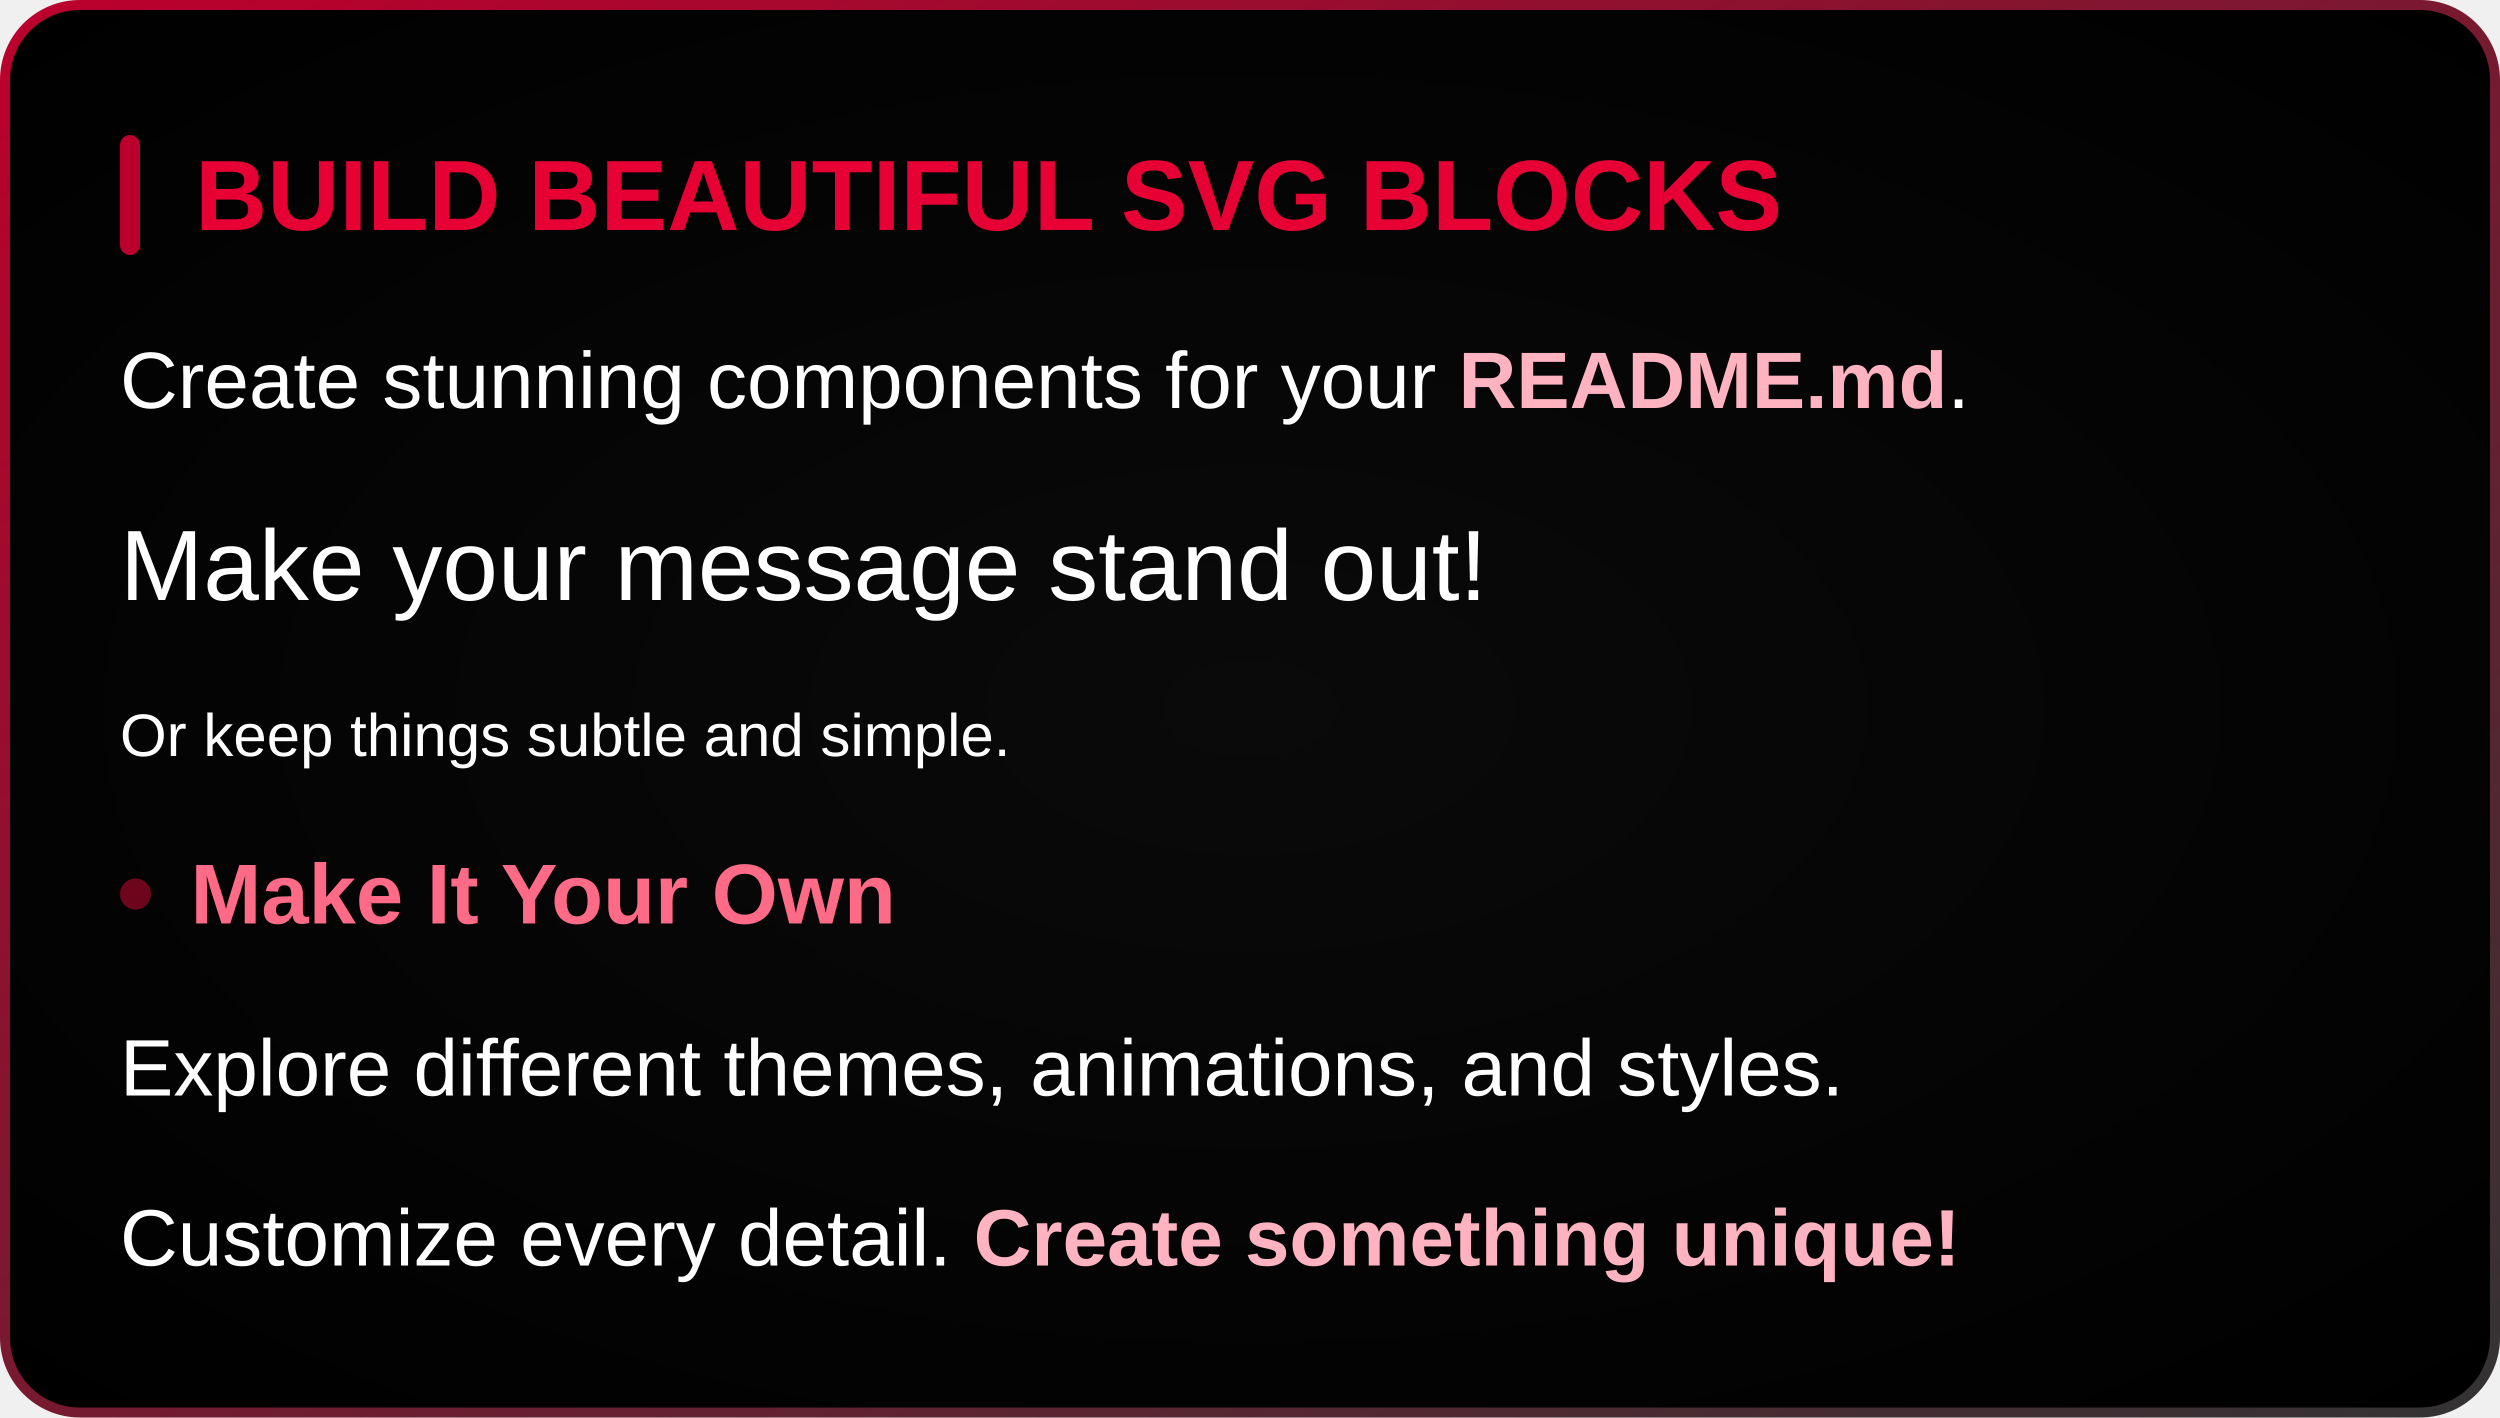
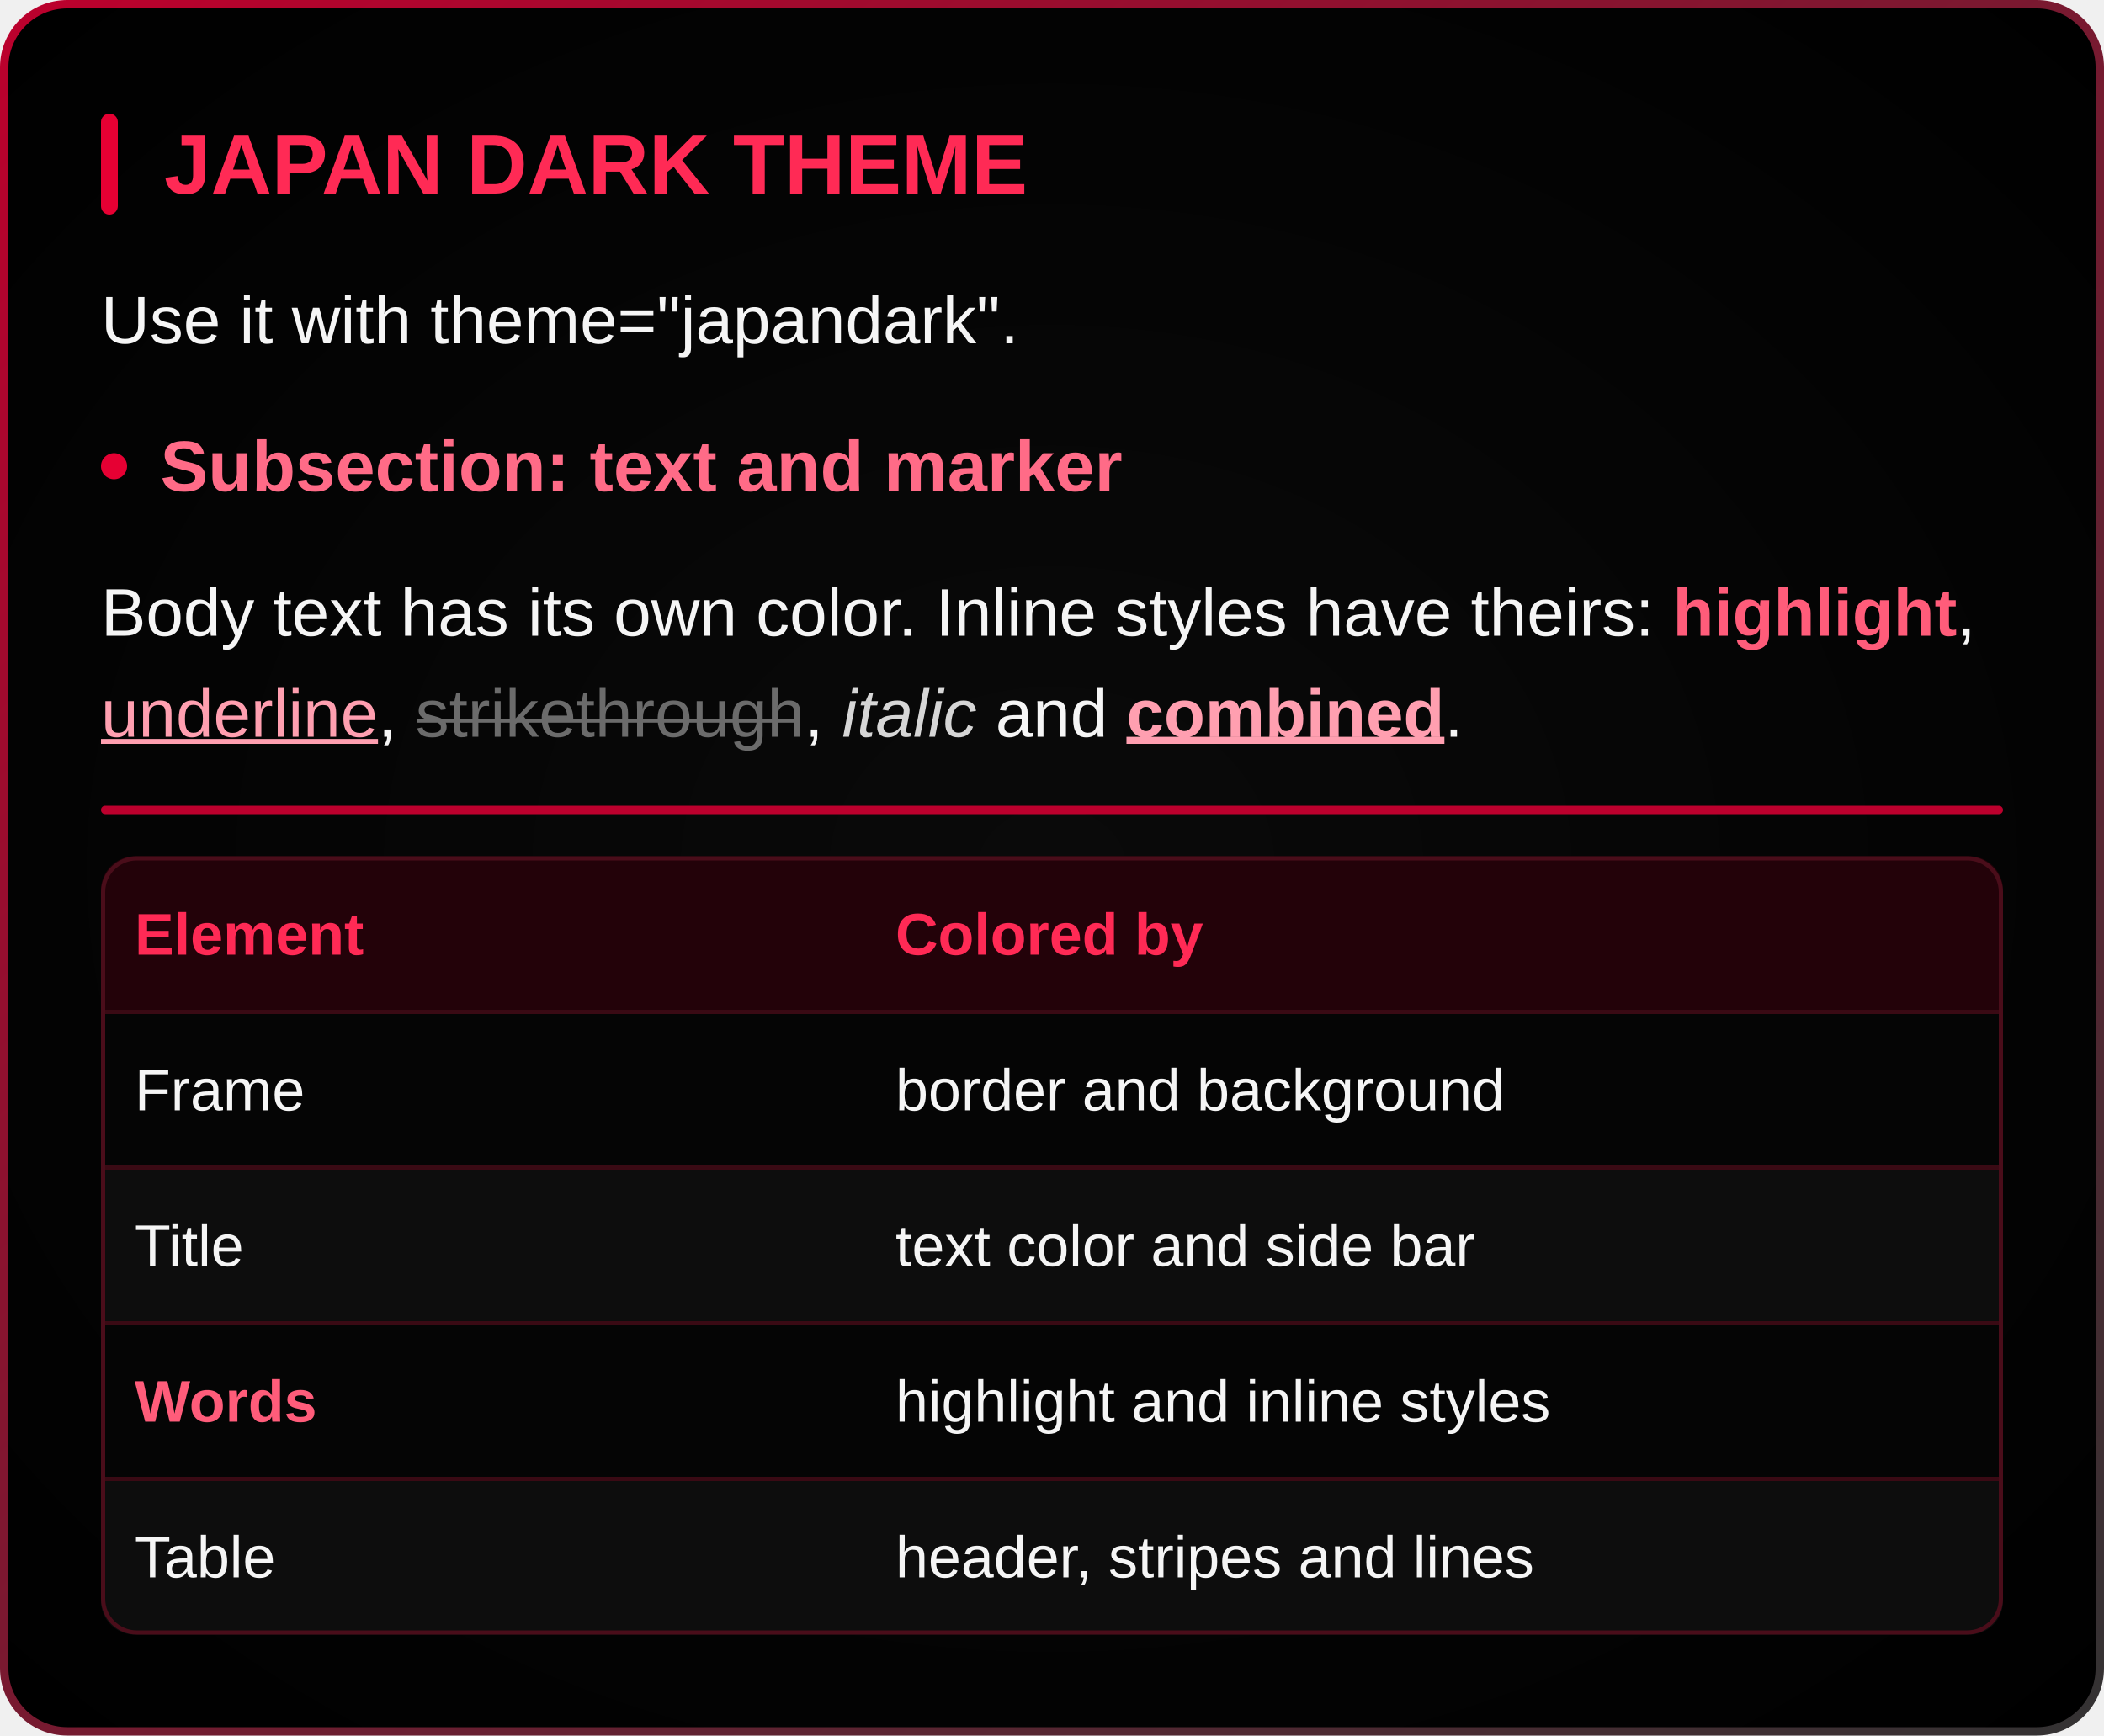
- <svg xmlns="http://www.w3.org/2000/svg" width="500" height="283.5" viewBox="0 0 500 283.5">
+ <svg xmlns="http://www.w3.org/2000/svg" width="500" height="412.5" viewBox="0 0 500 412.5">
  <style>
@keyframes entry {
-   from { opacity: 0; transform: translateY(-24px); }
-   to { opacity: 1; transform: none; }
+   from { opacity: 0; transform: translateY(-24px); } to { opacity: 1; transform: none; }
}
.entry {
  animation: entry 0.8s ease-out both;
  transform-box: fill-box;
  transform-origin: center;
}
@media (prefers-reduced-motion: reduce) {
  .entry { animation: none; }
}
</style>
  <g class="entry">
    <defs>
      <radialGradient id="background" cx="0.5" cy="0.5" r="0.7">
        <stop offset="0" stop-color="#0A0A0A" />
        <stop offset="1" stop-color="#000000" />
      </radialGradient>
      <linearGradient id="border" x1="0" y1="0" x2="1" y2="1">
        <stop offset="0" stop-color="#BC002D" />
        <stop offset="1" stop-color="#333333" />
      </linearGradient>
    </defs>
-     <rect x="1" y="1" width="498" height="281.5" rx="15" fill="url(#background)" stroke="none" stroke-width="2" />
-     <rect x="1" y="1" width="498" height="281.5" rx="15" fill="none" stroke="url(#border)" stroke-width="2" />
+     <rect x="1" y="1" width="498" height="410.5" rx="15" fill="url(#background)" stroke="none" stroke-width="2" />
+     <rect x="1" y="1" width="498" height="410.5" rx="15" fill="none" stroke="url(#border)" stroke-width="2" />
    <g font-family="Arial, Helvetica, sans-serif">
-       <rect x="24.0" y="27.0" width="4" height="24.0" rx="2" fill="#BC002D" />
-       <text x="39.0" y="46.0" font-size="20" fill="#E60033" font-weight="700">BUILD BEAUTIFUL SVG BLOCKS</text>
-       <text x="24.0" y="81.6" font-size="16" fill="#FFFFFF">Create stunning components for your <tspan fill="#FFB3C1" font-weight="700">README.md</tspan>.</text>
-       <text x="24.0" y="120.0" font-size="20" fill="#FFFFFF">Make your message stand out!</text>
-       <text x="24.0" y="151.2" font-size="12" fill="#FFFFFF">Or keep things subtle and simple.</text>
-       <circle cx="27.1" cy="178.8" r="3.1" fill="#6D061C" />
-       <text x="38.1" y="184.7" font-size="17" fill="#FF6B87" font-weight="700">Make It Your Own</text>
-       <text x="24.0" y="219.1" font-size="16" fill="#FFFFFF">Explore different themes, animations, and styles.</text>
-       <text x="24.0" y="253.1" font-size="16" fill="#FFFFFF">Customize every detail. <tspan fill="#FFB3C1" font-weight="700">Create something unique!</tspan>
+       <rect x="24.0" y="27.0" width="4" height="24.0" rx="2" fill="#E60033" />
+       <text x="39.0" y="46.0" font-size="20" fill="#FF2A55" font-weight="700">JAPAN DARK THEME</text>
+       <text x="24.0" y="81.6" font-size="16" fill="#F5F5F5">Use it with theme="japandark".</text>
+       <circle cx="27.1" cy="110.8" r="3.1" fill="#E60033" />
+       <text x="38.1" y="116.7" font-size="17" fill="#FF6B87" font-weight="700">Subsection: text and marker</text>
+       <text x="24.0" y="151.1" font-size="16" fill="#F5F5F5">Body text has its own color. Inline styles have theirs: <tspan fill="#FF5C7A" font-weight="700">highlight</tspan>,</text>
+       <text x="24.0" y="175.1" font-size="16" fill="#F5F5F5">
+         <tspan fill="#FF9FB0" text-decoration="underline">underline</tspan>, <tspan fill="#6B6B6B" text-decoration="line-through">strikethrough</tspan>, <tspan fill="#D6D6D6" font-style="italic">italic</tspan> and <tspan fill="#FF9FB0" font-weight="700" text-decoration="underline">combined</tspan>.</text>
+       <rect x="24.0" y="191.5" width="452.0" height="2" rx="1" fill="#BC002D" />
+       <clipPath id="table-clip-24-204">
+         <rect x="24.0" y="203.5" width="452.0" height="185.0" rx="8" />
+       </clipPath>
+       <g clip-path="url(#table-clip-24-204)">
+         <rect x="24.0" y="203.5" width="452.0" height="185.0" fill="#050505" />
+         <rect x="24.0" y="203.5" width="452.0" height="37.0" fill="#230209" />
+         <rect x="24.0" y="277.5" width="452.0" height="37.0" fill="#0D0D0D" />
+         <rect x="24.0" y="351.5" width="452.0" height="37.0" fill="#0D0D0D" />
+       </g>
+       <line x1="24.0" y1="240.5" x2="476.0" y2="240.5" stroke="#3A0A14" stroke-width="1" />
+       <line x1="24.0" y1="277.5" x2="476.0" y2="277.5" stroke="#3A0A14" stroke-width="1" />
+       <line x1="24.0" y1="314.5" x2="476.0" y2="314.5" stroke="#3A0A14" stroke-width="1" />
+       <line x1="24.0" y1="351.5" x2="476.0" y2="351.5" stroke="#3A0A14" stroke-width="1" />
+       <text x="32.0" y="226.9" font-size="14" fill="#FF2A55" font-weight="700">Element</text>
+       <text x="212.8" y="226.9" font-size="14" fill="#FF2A55" font-weight="700">Colored by</text>
+       <text x="32.0" y="263.9" font-size="14" fill="#F5F5F5">Frame</text>
+       <text x="212.8" y="263.9" font-size="14" fill="#F5F5F5">border and background</text>
+       <text x="32.0" y="300.9" font-size="14" fill="#F5F5F5">Title</text>
+       <text x="212.8" y="300.9" font-size="14" fill="#F5F5F5">text color and side bar</text>
+       <text x="32.0" y="337.9" font-size="14" fill="#F5F5F5">
+         <tspan fill="#FF5C7A" font-weight="700">Words</tspan>
      </text>
+       <text x="212.8" y="337.9" font-size="14" fill="#F5F5F5">highlight and inline styles</text>
+       <text x="32.0" y="374.9" font-size="14" fill="#F5F5F5">Table</text>
+       <text x="212.8" y="374.9" font-size="14" fill="#F5F5F5">header, stripes and lines</text>
+       <rect x="24.5" y="204.0" width="451.0" height="184.0" rx="8" fill="none" stroke="#4A0D1A" stroke-width="1" />
    </g>
  </g>
</svg>
